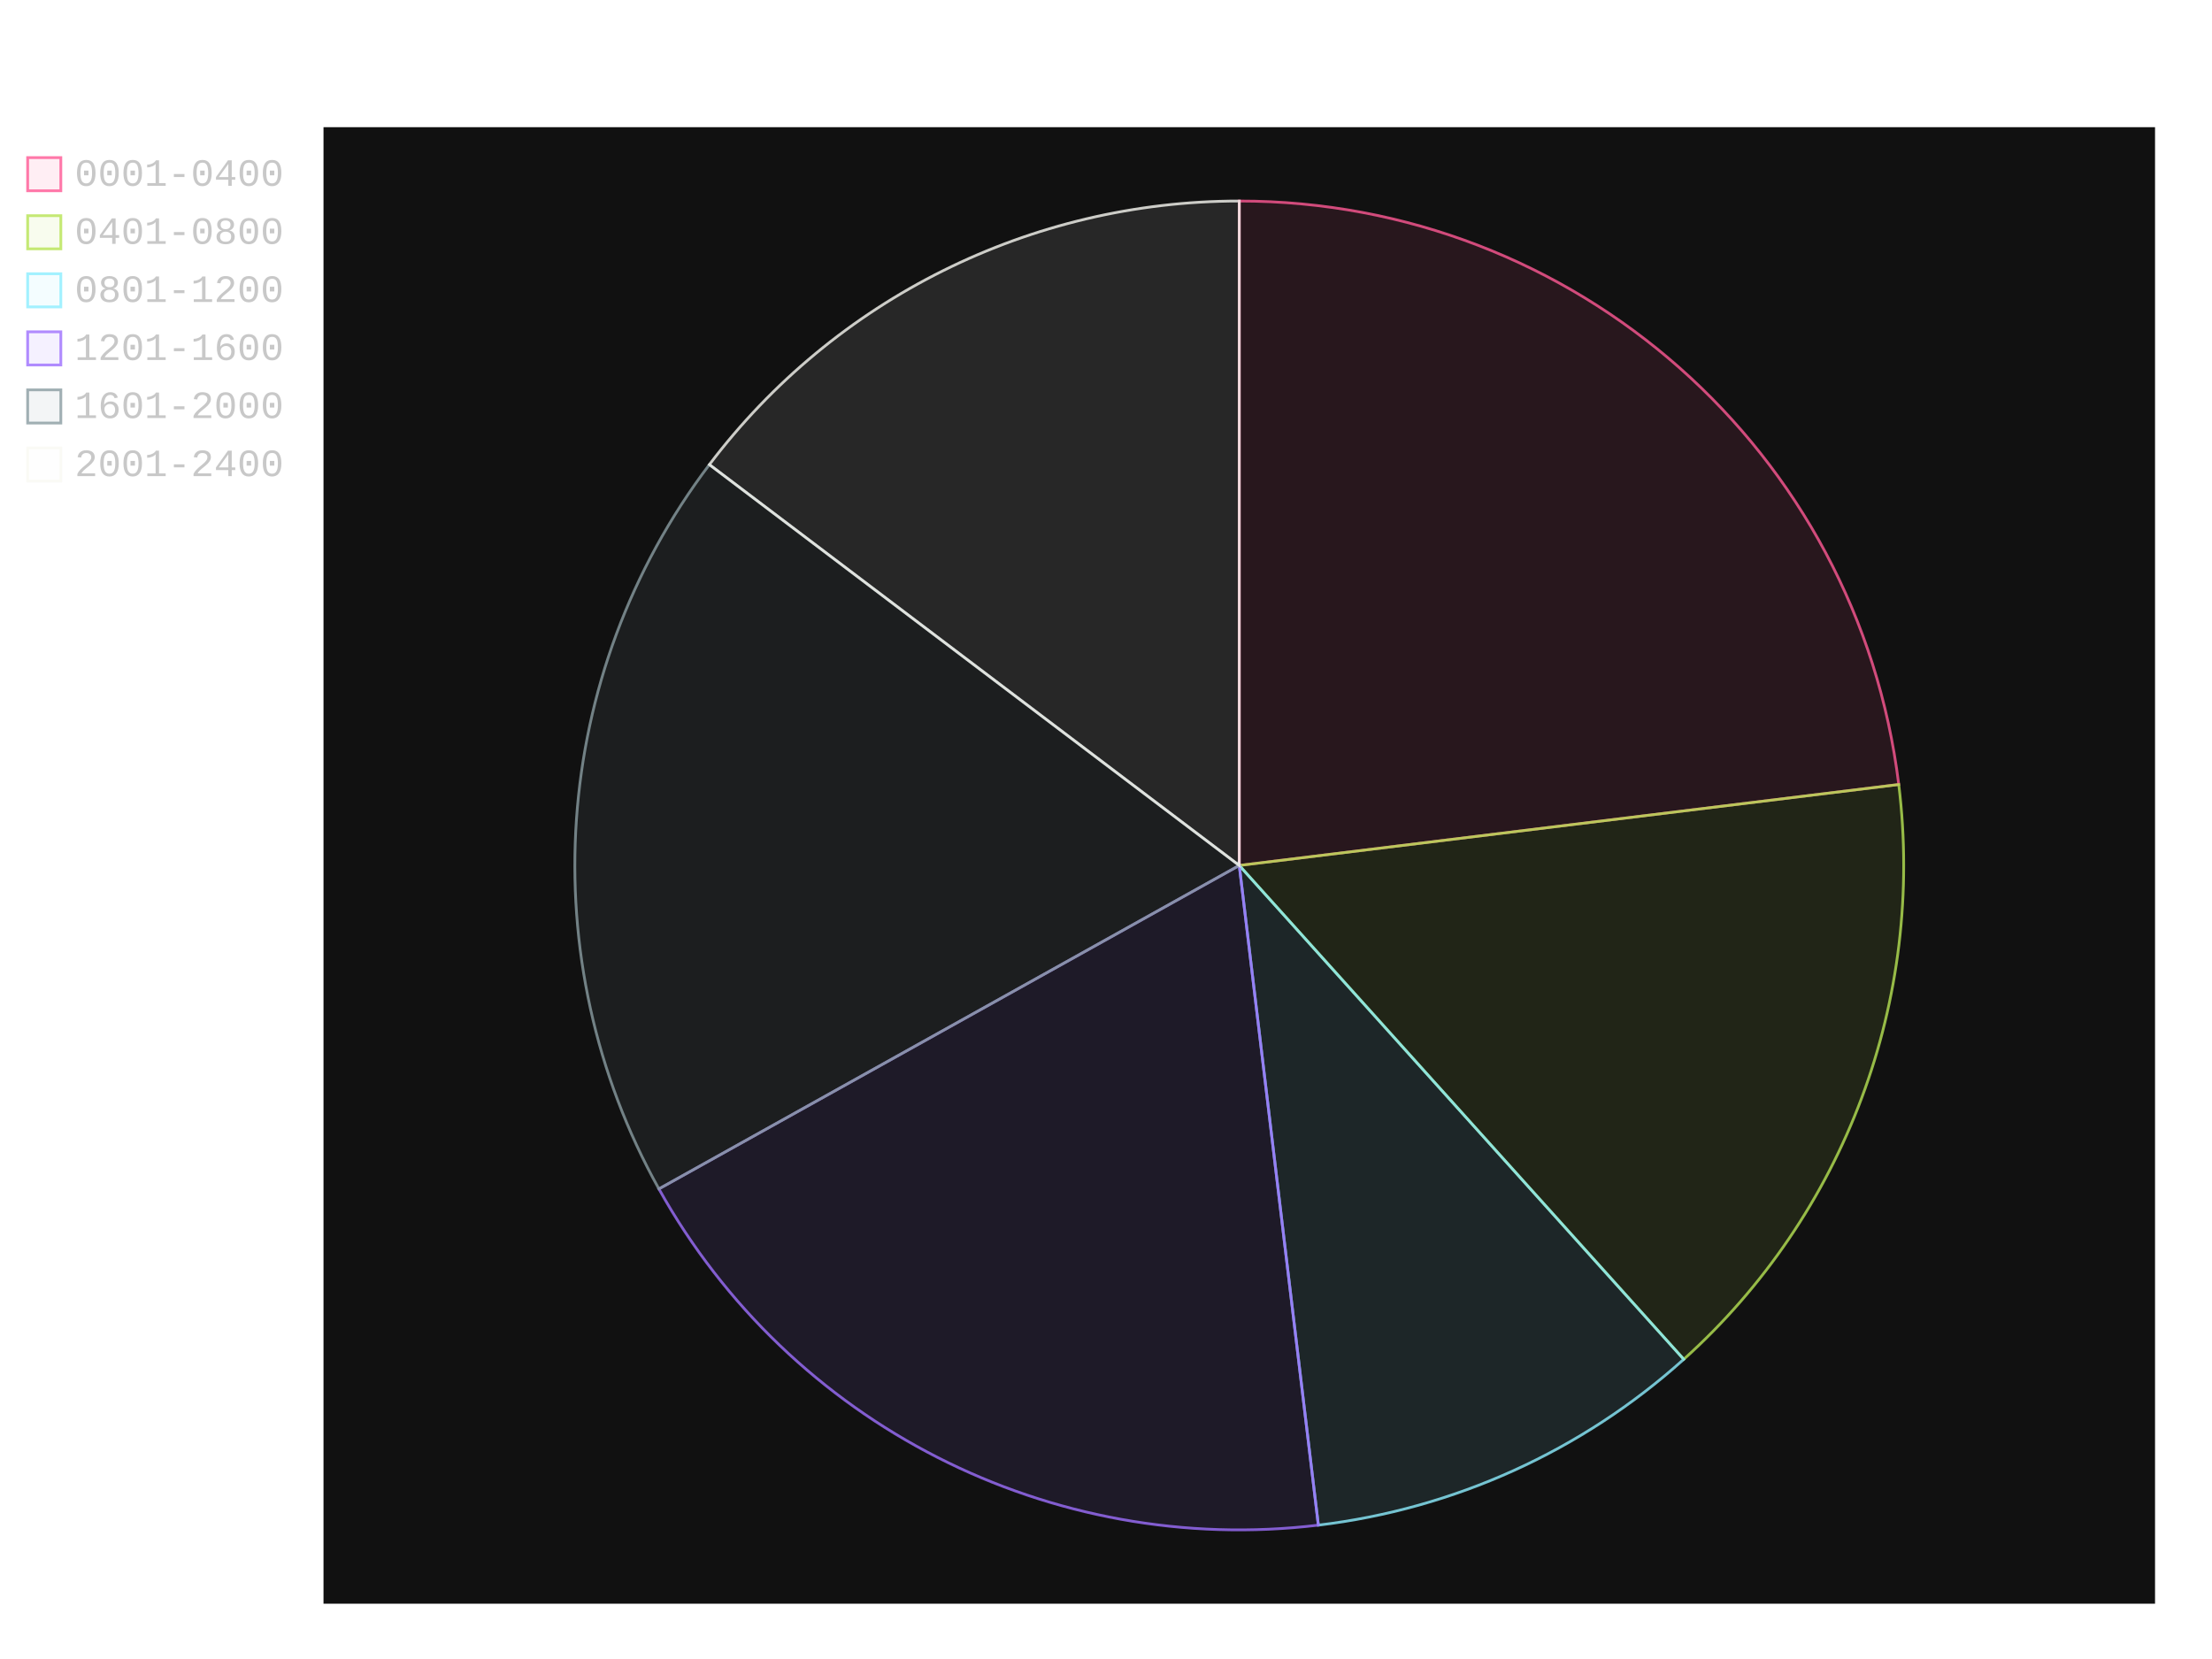
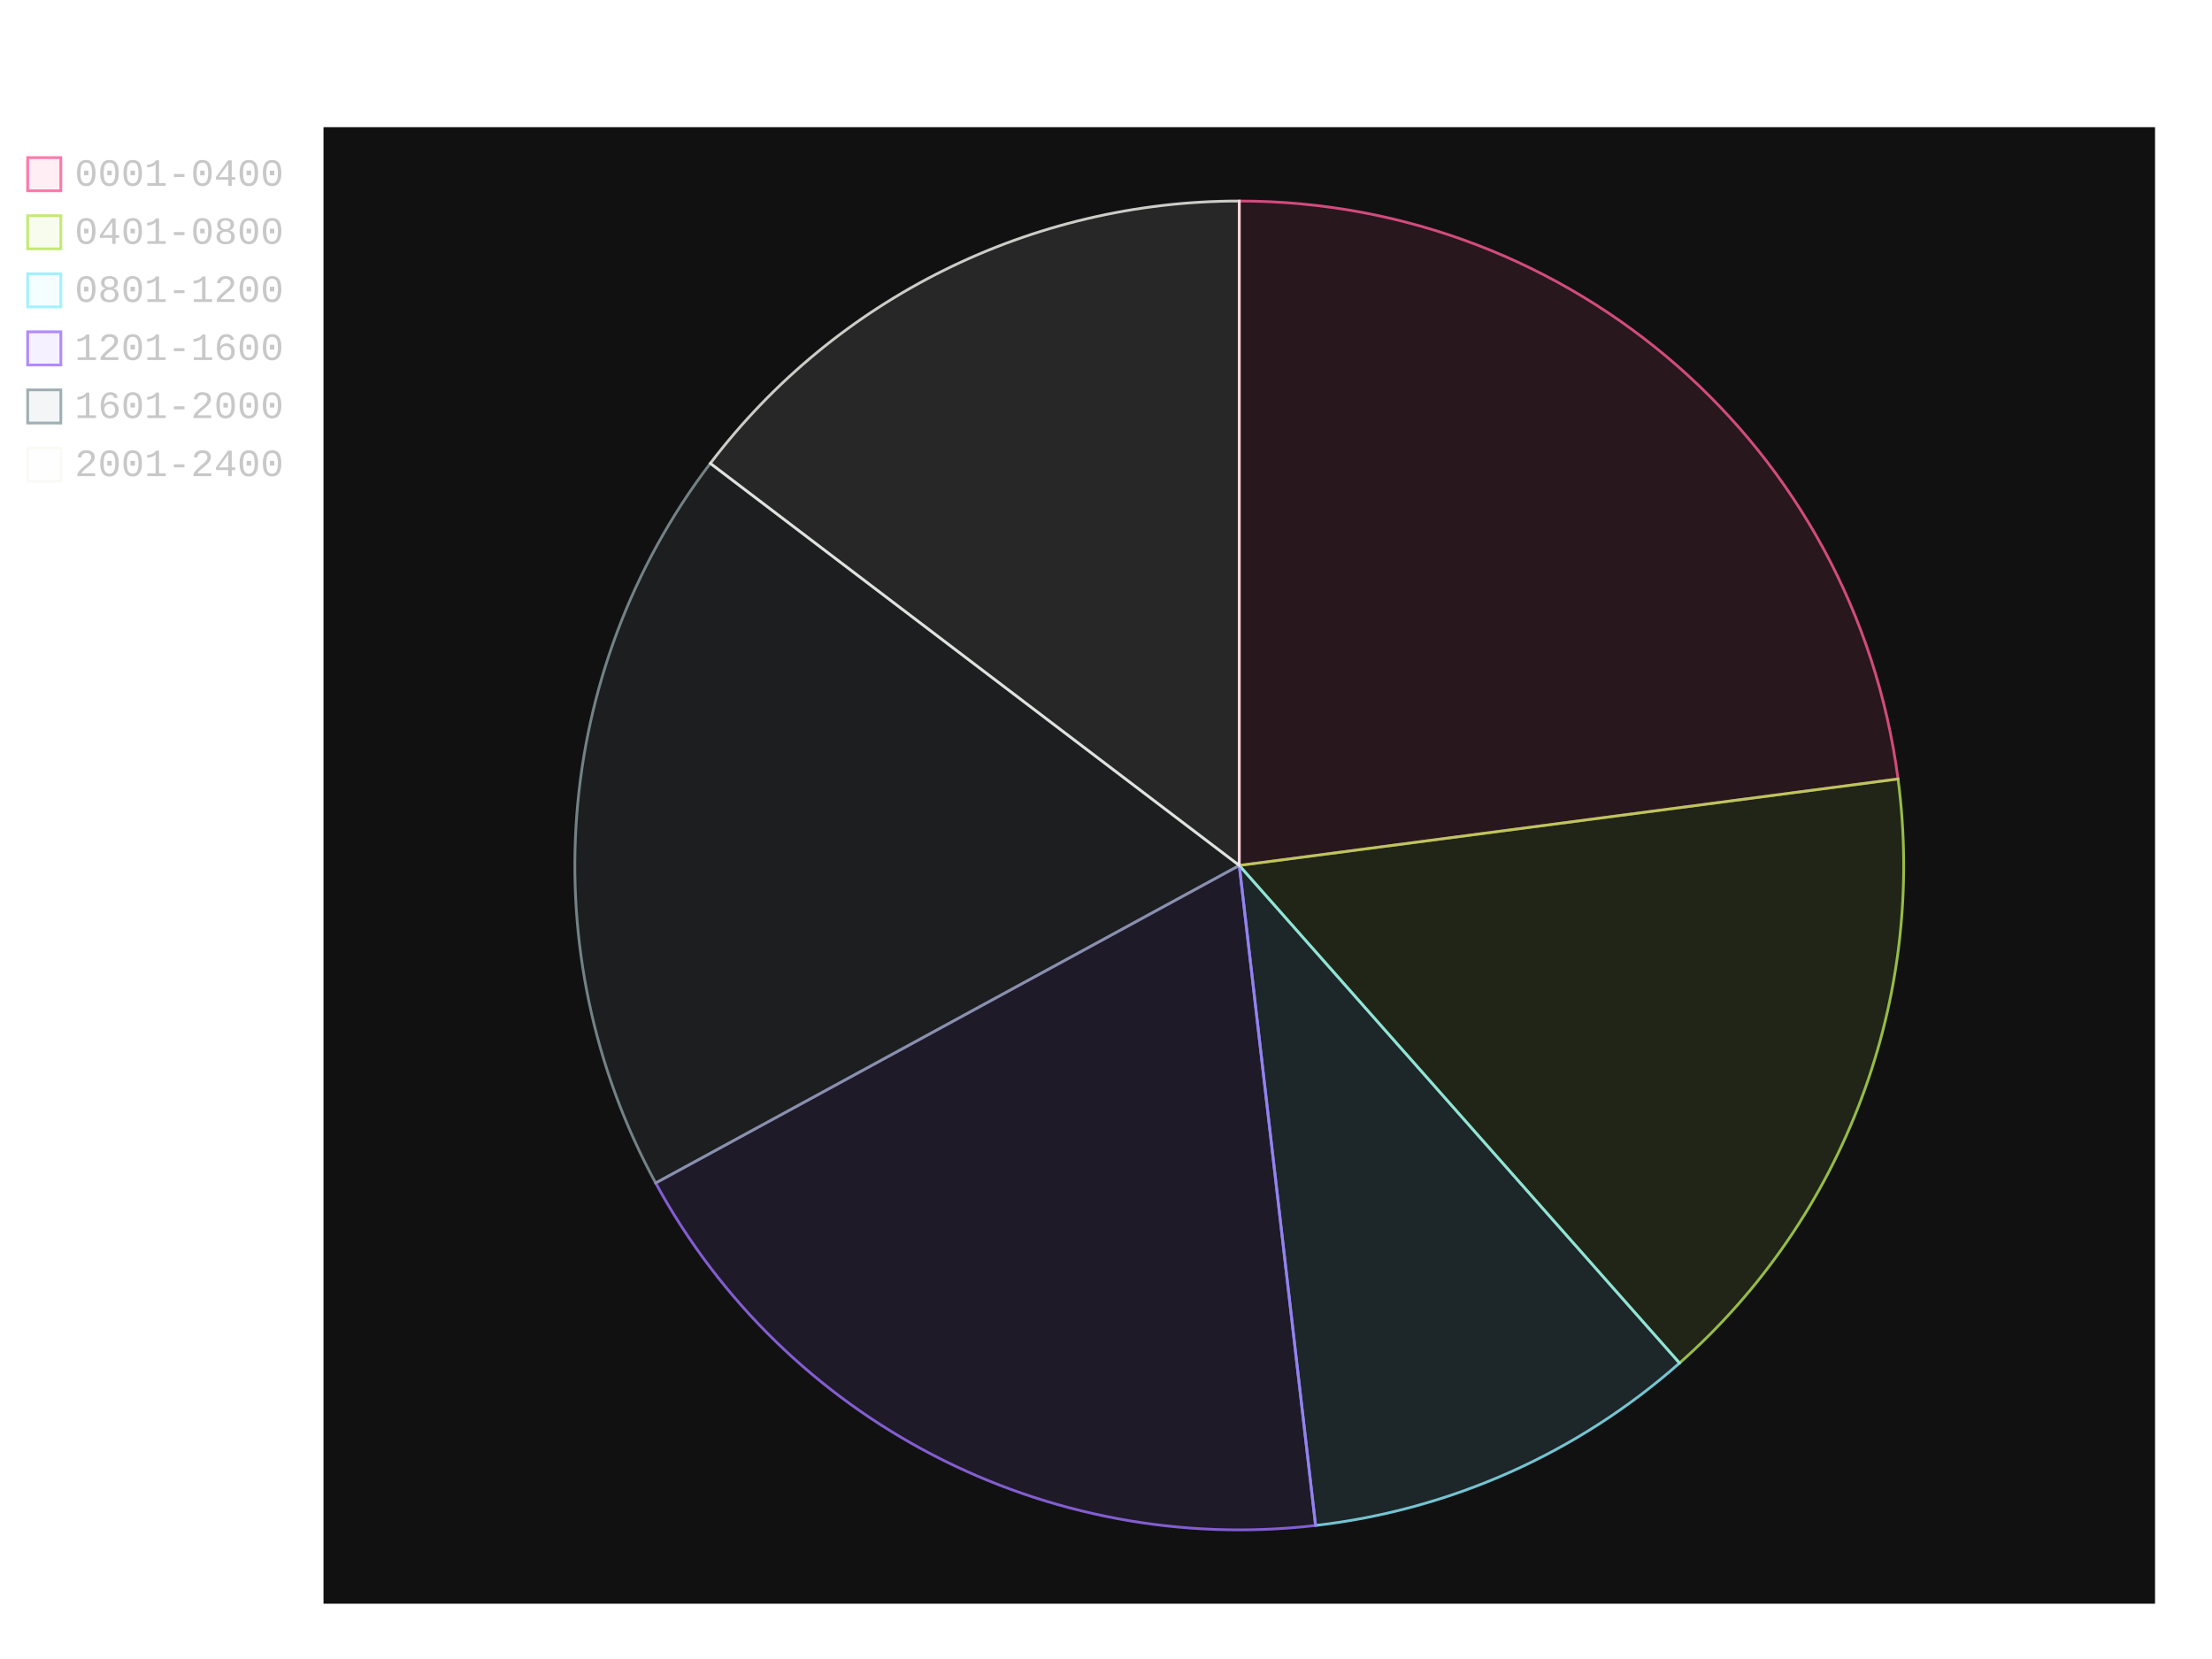
- <svg xmlns="http://www.w3.org/2000/svg" id="chart-1790e8de-95e7-447e-a3be-f2626d0019e8" class="pygal-chart" viewBox="0 0 800 600">
+ <svg xmlns="http://www.w3.org/2000/svg" id="chart-8a4f95ab-a684-4281-93b0-bac3b3ea04ba" class="pygal-chart" viewBox="0 0 800 600">
  <defs>
-     <style type="text/css">#chart-1790e8de-95e7-447e-a3be-f2626d0019e8{-webkit-user-select:none;-webkit-font-smoothing:antialiased;font-family:Consolas,"Liberation Mono",Menlo,Courier,monospace}#chart-1790e8de-95e7-447e-a3be-f2626d0019e8 .title{font-family:Consolas,"Liberation Mono",Menlo,Courier,monospace;font-size:16px}#chart-1790e8de-95e7-447e-a3be-f2626d0019e8 .legends .legend text{font-family:Consolas,"Liberation Mono",Menlo,Courier,monospace;font-size:14px}#chart-1790e8de-95e7-447e-a3be-f2626d0019e8 .axis text{font-family:Consolas,"Liberation Mono",Menlo,Courier,monospace;font-size:10px}#chart-1790e8de-95e7-447e-a3be-f2626d0019e8 .axis text.major{font-family:Consolas,"Liberation Mono",Menlo,Courier,monospace;font-size:10px}#chart-1790e8de-95e7-447e-a3be-f2626d0019e8 .text-overlay text.value{font-family:Consolas,"Liberation Mono",Menlo,Courier,monospace;font-size:16px}#chart-1790e8de-95e7-447e-a3be-f2626d0019e8 .text-overlay text.label{font-family:Consolas,"Liberation Mono",Menlo,Courier,monospace;font-size:10px}#chart-1790e8de-95e7-447e-a3be-f2626d0019e8 .tooltip{font-family:Consolas,"Liberation Mono",Menlo,Courier,monospace;font-size:14px}#chart-1790e8de-95e7-447e-a3be-f2626d0019e8 text.no_data{font-family:Consolas,"Liberation Mono",Menlo,Courier,monospace;font-size:64px}
- #chart-1790e8de-95e7-447e-a3be-f2626d0019e8{background-color:transparent}#chart-1790e8de-95e7-447e-a3be-f2626d0019e8 path,#chart-1790e8de-95e7-447e-a3be-f2626d0019e8 line,#chart-1790e8de-95e7-447e-a3be-f2626d0019e8 rect,#chart-1790e8de-95e7-447e-a3be-f2626d0019e8 circle{-webkit-transition:0.3s ease-out;-moz-transition:0.3s ease-out;transition:0.3s ease-out}#chart-1790e8de-95e7-447e-a3be-f2626d0019e8 .graph &gt; .background{fill:transparent}#chart-1790e8de-95e7-447e-a3be-f2626d0019e8 .plot &gt; .background{fill:#111}#chart-1790e8de-95e7-447e-a3be-f2626d0019e8 .graph{fill:rgba(200,200,200,1)}#chart-1790e8de-95e7-447e-a3be-f2626d0019e8 text.no_data{fill:rgba(255,255,255,1)}#chart-1790e8de-95e7-447e-a3be-f2626d0019e8 .title{fill:rgba(255,255,255,1)}#chart-1790e8de-95e7-447e-a3be-f2626d0019e8 .legends .legend text{fill:rgba(200,200,200,1)}#chart-1790e8de-95e7-447e-a3be-f2626d0019e8 .legends .legend:hover text{fill:rgba(255,255,255,1)}#chart-1790e8de-95e7-447e-a3be-f2626d0019e8 .axis .line{stroke:rgba(255,255,255,1)}#chart-1790e8de-95e7-447e-a3be-f2626d0019e8 .axis .guide.line{stroke:#555}#chart-1790e8de-95e7-447e-a3be-f2626d0019e8 .axis .major.line{stroke:rgba(200,200,200,1)}#chart-1790e8de-95e7-447e-a3be-f2626d0019e8 .axis text.major{fill:rgba(255,255,255,1)}#chart-1790e8de-95e7-447e-a3be-f2626d0019e8 .axis.y .guides:hover .guide.line,#chart-1790e8de-95e7-447e-a3be-f2626d0019e8 .line-graph .axis.x .guides:hover .guide.line,#chart-1790e8de-95e7-447e-a3be-f2626d0019e8 .stackedline-graph .axis.x .guides:hover .guide.line,#chart-1790e8de-95e7-447e-a3be-f2626d0019e8 .xy-graph .axis.x .guides:hover .guide.line{stroke:rgba(255,255,255,1)}#chart-1790e8de-95e7-447e-a3be-f2626d0019e8 .axis .guides:hover text{fill:rgba(255,255,255,1)}#chart-1790e8de-95e7-447e-a3be-f2626d0019e8 .reactive{fill-opacity:.1;stroke-opacity:.8;stroke-width:1}#chart-1790e8de-95e7-447e-a3be-f2626d0019e8 .ci{stroke:rgba(200,200,200,1)}#chart-1790e8de-95e7-447e-a3be-f2626d0019e8 .reactive.active,#chart-1790e8de-95e7-447e-a3be-f2626d0019e8 .active .reactive{fill-opacity:.75;stroke-opacity:.9;stroke-width:4}#chart-1790e8de-95e7-447e-a3be-f2626d0019e8 .ci .reactive.active{stroke-width:1.5}#chart-1790e8de-95e7-447e-a3be-f2626d0019e8 .series text{fill:rgba(255,255,255,1)}#chart-1790e8de-95e7-447e-a3be-f2626d0019e8 .tooltip rect{fill:#111;stroke:rgba(255,255,255,1);-webkit-transition:opacity 0.3s ease-out;-moz-transition:opacity 0.3s ease-out;transition:opacity 0.3s ease-out}#chart-1790e8de-95e7-447e-a3be-f2626d0019e8 .tooltip .label{fill:rgba(200,200,200,1)}#chart-1790e8de-95e7-447e-a3be-f2626d0019e8 .tooltip .label{fill:rgba(200,200,200,1)}#chart-1790e8de-95e7-447e-a3be-f2626d0019e8 .tooltip .legend{font-size:.8em;fill:#555}#chart-1790e8de-95e7-447e-a3be-f2626d0019e8 .tooltip .x_label{font-size:.6em;fill:rgba(255,255,255,1)}#chart-1790e8de-95e7-447e-a3be-f2626d0019e8 .tooltip .xlink{font-size:.5em;text-decoration:underline}#chart-1790e8de-95e7-447e-a3be-f2626d0019e8 .tooltip .value{font-size:1.5em}#chart-1790e8de-95e7-447e-a3be-f2626d0019e8 .bound{font-size:.5em}#chart-1790e8de-95e7-447e-a3be-f2626d0019e8 .max-value{font-size:.75em;fill:#555}#chart-1790e8de-95e7-447e-a3be-f2626d0019e8 .map-element{fill:#111;stroke:#555 !important}#chart-1790e8de-95e7-447e-a3be-f2626d0019e8 .map-element .reactive{fill-opacity:inherit;stroke-opacity:inherit}#chart-1790e8de-95e7-447e-a3be-f2626d0019e8 .color-0,#chart-1790e8de-95e7-447e-a3be-f2626d0019e8 .color-0 a:visited{stroke:#ff5995;fill:#ff5995}#chart-1790e8de-95e7-447e-a3be-f2626d0019e8 .color-1,#chart-1790e8de-95e7-447e-a3be-f2626d0019e8 .color-1 a:visited{stroke:#b6e354;fill:#b6e354}#chart-1790e8de-95e7-447e-a3be-f2626d0019e8 .color-2,#chart-1790e8de-95e7-447e-a3be-f2626d0019e8 .color-2 a:visited{stroke:#8cedff;fill:#8cedff}#chart-1790e8de-95e7-447e-a3be-f2626d0019e8 .color-3,#chart-1790e8de-95e7-447e-a3be-f2626d0019e8 .color-3 a:visited{stroke:#9e6ffe;fill:#9e6ffe}#chart-1790e8de-95e7-447e-a3be-f2626d0019e8 .color-4,#chart-1790e8de-95e7-447e-a3be-f2626d0019e8 .color-4 a:visited{stroke:#899ca1;fill:#899ca1}#chart-1790e8de-95e7-447e-a3be-f2626d0019e8 .color-5,#chart-1790e8de-95e7-447e-a3be-f2626d0019e8 .color-5 a:visited{stroke:#f8f8f2;fill:#f8f8f2}#chart-1790e8de-95e7-447e-a3be-f2626d0019e8 .text-overlay .color-0 text{fill:black}#chart-1790e8de-95e7-447e-a3be-f2626d0019e8 .text-overlay .color-1 text{fill:black}#chart-1790e8de-95e7-447e-a3be-f2626d0019e8 .text-overlay .color-2 text{fill:black}#chart-1790e8de-95e7-447e-a3be-f2626d0019e8 .text-overlay .color-3 text{fill:black}#chart-1790e8de-95e7-447e-a3be-f2626d0019e8 .text-overlay .color-4 text{fill:black}#chart-1790e8de-95e7-447e-a3be-f2626d0019e8 .text-overlay .color-5 text{fill:black}
- #chart-1790e8de-95e7-447e-a3be-f2626d0019e8 text.no_data{text-anchor:middle}#chart-1790e8de-95e7-447e-a3be-f2626d0019e8 .guide.line{fill:none}#chart-1790e8de-95e7-447e-a3be-f2626d0019e8 .centered{text-anchor:middle}#chart-1790e8de-95e7-447e-a3be-f2626d0019e8 .title{text-anchor:middle}#chart-1790e8de-95e7-447e-a3be-f2626d0019e8 .legends .legend text{fill-opacity:1}#chart-1790e8de-95e7-447e-a3be-f2626d0019e8 .axis.x text{text-anchor:middle}#chart-1790e8de-95e7-447e-a3be-f2626d0019e8 .axis.x:not(.web) text[transform]{text-anchor:start}#chart-1790e8de-95e7-447e-a3be-f2626d0019e8 .axis.x:not(.web) text[transform].backwards{text-anchor:end}#chart-1790e8de-95e7-447e-a3be-f2626d0019e8 .axis.y text{text-anchor:end}#chart-1790e8de-95e7-447e-a3be-f2626d0019e8 .axis.y text[transform].backwards{text-anchor:start}#chart-1790e8de-95e7-447e-a3be-f2626d0019e8 .axis.y2 text{text-anchor:start}#chart-1790e8de-95e7-447e-a3be-f2626d0019e8 .axis.y2 text[transform].backwards{text-anchor:end}#chart-1790e8de-95e7-447e-a3be-f2626d0019e8 .axis .guide.line{stroke-dasharray:4,4;stroke:black}#chart-1790e8de-95e7-447e-a3be-f2626d0019e8 .axis .major.guide.line{stroke-dasharray:6,6;stroke:black}#chart-1790e8de-95e7-447e-a3be-f2626d0019e8 .horizontal .axis.y .guide.line,#chart-1790e8de-95e7-447e-a3be-f2626d0019e8 .horizontal .axis.y2 .guide.line,#chart-1790e8de-95e7-447e-a3be-f2626d0019e8 .vertical .axis.x .guide.line{opacity:0}#chart-1790e8de-95e7-447e-a3be-f2626d0019e8 .horizontal .axis.always_show .guide.line,#chart-1790e8de-95e7-447e-a3be-f2626d0019e8 .vertical .axis.always_show .guide.line{opacity:1 !important}#chart-1790e8de-95e7-447e-a3be-f2626d0019e8 .axis.y .guides:hover .guide.line,#chart-1790e8de-95e7-447e-a3be-f2626d0019e8 .axis.y2 .guides:hover .guide.line,#chart-1790e8de-95e7-447e-a3be-f2626d0019e8 .axis.x .guides:hover .guide.line{opacity:1}#chart-1790e8de-95e7-447e-a3be-f2626d0019e8 .axis .guides:hover text{opacity:1}#chart-1790e8de-95e7-447e-a3be-f2626d0019e8 .nofill{fill:none}#chart-1790e8de-95e7-447e-a3be-f2626d0019e8 .subtle-fill{fill-opacity:.2}#chart-1790e8de-95e7-447e-a3be-f2626d0019e8 .dot{stroke-width:1px;fill-opacity:1;stroke-opacity:1}#chart-1790e8de-95e7-447e-a3be-f2626d0019e8 .dot.active{stroke-width:5px}#chart-1790e8de-95e7-447e-a3be-f2626d0019e8 .dot.negative{fill:transparent}#chart-1790e8de-95e7-447e-a3be-f2626d0019e8 text,#chart-1790e8de-95e7-447e-a3be-f2626d0019e8 tspan{stroke:none !important}#chart-1790e8de-95e7-447e-a3be-f2626d0019e8 .series text.active{opacity:1}#chart-1790e8de-95e7-447e-a3be-f2626d0019e8 .tooltip rect{fill-opacity:.95;stroke-width:.5}#chart-1790e8de-95e7-447e-a3be-f2626d0019e8 .tooltip text{fill-opacity:1}#chart-1790e8de-95e7-447e-a3be-f2626d0019e8 .showable{visibility:hidden}#chart-1790e8de-95e7-447e-a3be-f2626d0019e8 .showable.shown{visibility:visible}#chart-1790e8de-95e7-447e-a3be-f2626d0019e8 .gauge-background{fill:rgba(229,229,229,1);stroke:none}#chart-1790e8de-95e7-447e-a3be-f2626d0019e8 .bg-lines{stroke:transparent;stroke-width:2px}</style>
+     <style type="text/css">#chart-8a4f95ab-a684-4281-93b0-bac3b3ea04ba{-webkit-user-select:none;-webkit-font-smoothing:antialiased;font-family:Consolas,"Liberation Mono",Menlo,Courier,monospace}#chart-8a4f95ab-a684-4281-93b0-bac3b3ea04ba .title{font-family:Consolas,"Liberation Mono",Menlo,Courier,monospace;font-size:16px}#chart-8a4f95ab-a684-4281-93b0-bac3b3ea04ba .legends .legend text{font-family:Consolas,"Liberation Mono",Menlo,Courier,monospace;font-size:14px}#chart-8a4f95ab-a684-4281-93b0-bac3b3ea04ba .axis text{font-family:Consolas,"Liberation Mono",Menlo,Courier,monospace;font-size:8px}#chart-8a4f95ab-a684-4281-93b0-bac3b3ea04ba .axis text.major{font-family:Consolas,"Liberation Mono",Menlo,Courier,monospace;font-size:10px}#chart-8a4f95ab-a684-4281-93b0-bac3b3ea04ba .text-overlay text.value{font-family:Consolas,"Liberation Mono",Menlo,Courier,monospace;font-size:16px}#chart-8a4f95ab-a684-4281-93b0-bac3b3ea04ba .text-overlay text.label{font-family:Consolas,"Liberation Mono",Menlo,Courier,monospace;font-size:10px}#chart-8a4f95ab-a684-4281-93b0-bac3b3ea04ba .tooltip{font-family:Consolas,"Liberation Mono",Menlo,Courier,monospace;font-size:14px}#chart-8a4f95ab-a684-4281-93b0-bac3b3ea04ba text.no_data{font-family:Consolas,"Liberation Mono",Menlo,Courier,monospace;font-size:64px}
+ #chart-8a4f95ab-a684-4281-93b0-bac3b3ea04ba{background-color:transparent}#chart-8a4f95ab-a684-4281-93b0-bac3b3ea04ba path,#chart-8a4f95ab-a684-4281-93b0-bac3b3ea04ba line,#chart-8a4f95ab-a684-4281-93b0-bac3b3ea04ba rect,#chart-8a4f95ab-a684-4281-93b0-bac3b3ea04ba circle{-webkit-transition:0.3s ease-out;-moz-transition:0.3s ease-out;transition:0.3s ease-out}#chart-8a4f95ab-a684-4281-93b0-bac3b3ea04ba .graph &gt; .background{fill:transparent}#chart-8a4f95ab-a684-4281-93b0-bac3b3ea04ba .plot &gt; .background{fill:#111}#chart-8a4f95ab-a684-4281-93b0-bac3b3ea04ba .graph{fill:rgba(200,200,200,1)}#chart-8a4f95ab-a684-4281-93b0-bac3b3ea04ba text.no_data{fill:rgba(255,255,255,1)}#chart-8a4f95ab-a684-4281-93b0-bac3b3ea04ba .title{fill:rgba(255,255,255,1)}#chart-8a4f95ab-a684-4281-93b0-bac3b3ea04ba .legends .legend text{fill:rgba(200,200,200,1)}#chart-8a4f95ab-a684-4281-93b0-bac3b3ea04ba .legends .legend:hover text{fill:rgba(255,255,255,1)}#chart-8a4f95ab-a684-4281-93b0-bac3b3ea04ba .axis .line{stroke:rgba(255,255,255,1)}#chart-8a4f95ab-a684-4281-93b0-bac3b3ea04ba .axis .guide.line{stroke:#555}#chart-8a4f95ab-a684-4281-93b0-bac3b3ea04ba .axis .major.line{stroke:rgba(200,200,200,1)}#chart-8a4f95ab-a684-4281-93b0-bac3b3ea04ba .axis text.major{fill:rgba(255,255,255,1)}#chart-8a4f95ab-a684-4281-93b0-bac3b3ea04ba .axis.y .guides:hover .guide.line,#chart-8a4f95ab-a684-4281-93b0-bac3b3ea04ba .line-graph .axis.x .guides:hover .guide.line,#chart-8a4f95ab-a684-4281-93b0-bac3b3ea04ba .stackedline-graph .axis.x .guides:hover .guide.line,#chart-8a4f95ab-a684-4281-93b0-bac3b3ea04ba .xy-graph .axis.x .guides:hover .guide.line{stroke:rgba(255,255,255,1)}#chart-8a4f95ab-a684-4281-93b0-bac3b3ea04ba .axis .guides:hover text{fill:rgba(255,255,255,1)}#chart-8a4f95ab-a684-4281-93b0-bac3b3ea04ba .reactive{fill-opacity:.1;stroke-opacity:.8;stroke-width:1}#chart-8a4f95ab-a684-4281-93b0-bac3b3ea04ba .ci{stroke:rgba(200,200,200,1)}#chart-8a4f95ab-a684-4281-93b0-bac3b3ea04ba .reactive.active,#chart-8a4f95ab-a684-4281-93b0-bac3b3ea04ba .active .reactive{fill-opacity:.75;stroke-opacity:.9;stroke-width:4}#chart-8a4f95ab-a684-4281-93b0-bac3b3ea04ba .ci .reactive.active{stroke-width:1.5}#chart-8a4f95ab-a684-4281-93b0-bac3b3ea04ba .series text{fill:rgba(255,255,255,1)}#chart-8a4f95ab-a684-4281-93b0-bac3b3ea04ba .tooltip rect{fill:#111;stroke:rgba(255,255,255,1);-webkit-transition:opacity 0.3s ease-out;-moz-transition:opacity 0.3s ease-out;transition:opacity 0.3s ease-out}#chart-8a4f95ab-a684-4281-93b0-bac3b3ea04ba .tooltip .label{fill:rgba(200,200,200,1)}#chart-8a4f95ab-a684-4281-93b0-bac3b3ea04ba .tooltip .label{fill:rgba(200,200,200,1)}#chart-8a4f95ab-a684-4281-93b0-bac3b3ea04ba .tooltip .legend{font-size:.8em;fill:#555}#chart-8a4f95ab-a684-4281-93b0-bac3b3ea04ba .tooltip .x_label{font-size:.6em;fill:rgba(255,255,255,1)}#chart-8a4f95ab-a684-4281-93b0-bac3b3ea04ba .tooltip .xlink{font-size:.5em;text-decoration:underline}#chart-8a4f95ab-a684-4281-93b0-bac3b3ea04ba .tooltip .value{font-size:1.5em}#chart-8a4f95ab-a684-4281-93b0-bac3b3ea04ba .bound{font-size:.5em}#chart-8a4f95ab-a684-4281-93b0-bac3b3ea04ba .max-value{font-size:.75em;fill:#555}#chart-8a4f95ab-a684-4281-93b0-bac3b3ea04ba .map-element{fill:#111;stroke:#555 !important}#chart-8a4f95ab-a684-4281-93b0-bac3b3ea04ba .map-element .reactive{fill-opacity:inherit;stroke-opacity:inherit}#chart-8a4f95ab-a684-4281-93b0-bac3b3ea04ba .color-0,#chart-8a4f95ab-a684-4281-93b0-bac3b3ea04ba .color-0 a:visited{stroke:#ff5995;fill:#ff5995}#chart-8a4f95ab-a684-4281-93b0-bac3b3ea04ba .color-1,#chart-8a4f95ab-a684-4281-93b0-bac3b3ea04ba .color-1 a:visited{stroke:#b6e354;fill:#b6e354}#chart-8a4f95ab-a684-4281-93b0-bac3b3ea04ba .color-2,#chart-8a4f95ab-a684-4281-93b0-bac3b3ea04ba .color-2 a:visited{stroke:#8cedff;fill:#8cedff}#chart-8a4f95ab-a684-4281-93b0-bac3b3ea04ba .color-3,#chart-8a4f95ab-a684-4281-93b0-bac3b3ea04ba .color-3 a:visited{stroke:#9e6ffe;fill:#9e6ffe}#chart-8a4f95ab-a684-4281-93b0-bac3b3ea04ba .color-4,#chart-8a4f95ab-a684-4281-93b0-bac3b3ea04ba .color-4 a:visited{stroke:#899ca1;fill:#899ca1}#chart-8a4f95ab-a684-4281-93b0-bac3b3ea04ba .color-5,#chart-8a4f95ab-a684-4281-93b0-bac3b3ea04ba .color-5 a:visited{stroke:#f8f8f2;fill:#f8f8f2}#chart-8a4f95ab-a684-4281-93b0-bac3b3ea04ba .text-overlay .color-0 text{fill:black}#chart-8a4f95ab-a684-4281-93b0-bac3b3ea04ba .text-overlay .color-1 text{fill:black}#chart-8a4f95ab-a684-4281-93b0-bac3b3ea04ba .text-overlay .color-2 text{fill:black}#chart-8a4f95ab-a684-4281-93b0-bac3b3ea04ba .text-overlay .color-3 text{fill:black}#chart-8a4f95ab-a684-4281-93b0-bac3b3ea04ba .text-overlay .color-4 text{fill:black}#chart-8a4f95ab-a684-4281-93b0-bac3b3ea04ba .text-overlay .color-5 text{fill:black}
+ #chart-8a4f95ab-a684-4281-93b0-bac3b3ea04ba text.no_data{text-anchor:middle}#chart-8a4f95ab-a684-4281-93b0-bac3b3ea04ba .guide.line{fill:none}#chart-8a4f95ab-a684-4281-93b0-bac3b3ea04ba .centered{text-anchor:middle}#chart-8a4f95ab-a684-4281-93b0-bac3b3ea04ba .title{text-anchor:middle}#chart-8a4f95ab-a684-4281-93b0-bac3b3ea04ba .legends .legend text{fill-opacity:1}#chart-8a4f95ab-a684-4281-93b0-bac3b3ea04ba .axis.x text{text-anchor:middle}#chart-8a4f95ab-a684-4281-93b0-bac3b3ea04ba .axis.x:not(.web) text[transform]{text-anchor:start}#chart-8a4f95ab-a684-4281-93b0-bac3b3ea04ba .axis.x:not(.web) text[transform].backwards{text-anchor:end}#chart-8a4f95ab-a684-4281-93b0-bac3b3ea04ba .axis.y text{text-anchor:end}#chart-8a4f95ab-a684-4281-93b0-bac3b3ea04ba .axis.y text[transform].backwards{text-anchor:start}#chart-8a4f95ab-a684-4281-93b0-bac3b3ea04ba .axis.y2 text{text-anchor:start}#chart-8a4f95ab-a684-4281-93b0-bac3b3ea04ba .axis.y2 text[transform].backwards{text-anchor:end}#chart-8a4f95ab-a684-4281-93b0-bac3b3ea04ba .axis .guide.line{stroke-dasharray:4,4;stroke:black}#chart-8a4f95ab-a684-4281-93b0-bac3b3ea04ba .axis .major.guide.line{stroke-dasharray:6,6;stroke:black}#chart-8a4f95ab-a684-4281-93b0-bac3b3ea04ba .horizontal .axis.y .guide.line,#chart-8a4f95ab-a684-4281-93b0-bac3b3ea04ba .horizontal .axis.y2 .guide.line,#chart-8a4f95ab-a684-4281-93b0-bac3b3ea04ba .vertical .axis.x .guide.line{opacity:0}#chart-8a4f95ab-a684-4281-93b0-bac3b3ea04ba .horizontal .axis.always_show .guide.line,#chart-8a4f95ab-a684-4281-93b0-bac3b3ea04ba .vertical .axis.always_show .guide.line{opacity:1 !important}#chart-8a4f95ab-a684-4281-93b0-bac3b3ea04ba .axis.y .guides:hover .guide.line,#chart-8a4f95ab-a684-4281-93b0-bac3b3ea04ba .axis.y2 .guides:hover .guide.line,#chart-8a4f95ab-a684-4281-93b0-bac3b3ea04ba .axis.x .guides:hover .guide.line{opacity:1}#chart-8a4f95ab-a684-4281-93b0-bac3b3ea04ba .axis .guides:hover text{opacity:1}#chart-8a4f95ab-a684-4281-93b0-bac3b3ea04ba .nofill{fill:none}#chart-8a4f95ab-a684-4281-93b0-bac3b3ea04ba .subtle-fill{fill-opacity:.2}#chart-8a4f95ab-a684-4281-93b0-bac3b3ea04ba .dot{stroke-width:1px;fill-opacity:1;stroke-opacity:1}#chart-8a4f95ab-a684-4281-93b0-bac3b3ea04ba .dot.active{stroke-width:5px}#chart-8a4f95ab-a684-4281-93b0-bac3b3ea04ba .dot.negative{fill:transparent}#chart-8a4f95ab-a684-4281-93b0-bac3b3ea04ba text,#chart-8a4f95ab-a684-4281-93b0-bac3b3ea04ba tspan{stroke:none !important}#chart-8a4f95ab-a684-4281-93b0-bac3b3ea04ba .series text.active{opacity:1}#chart-8a4f95ab-a684-4281-93b0-bac3b3ea04ba .tooltip rect{fill-opacity:.95;stroke-width:.5}#chart-8a4f95ab-a684-4281-93b0-bac3b3ea04ba .tooltip text{fill-opacity:1}#chart-8a4f95ab-a684-4281-93b0-bac3b3ea04ba .showable{visibility:hidden}#chart-8a4f95ab-a684-4281-93b0-bac3b3ea04ba .showable.shown{visibility:visible}#chart-8a4f95ab-a684-4281-93b0-bac3b3ea04ba .gauge-background{fill:rgba(229,229,229,1);stroke:none}#chart-8a4f95ab-a684-4281-93b0-bac3b3ea04ba .bg-lines{stroke:transparent;stroke-width:2px}</style>
  </defs>
  <g class="graph pie-graph vertical">
    <rect x="0" y="0" width="800" height="600" class="background" />
    <g transform="translate(117, 46)" class="plot">
      <rect x="0" y="0" width="662.4" height="534" class="background" />
      <g class="series serie-0 color-0">
        <g class="slices">
          <g class="slice">
-             <path d="M331.2 26.7 A240.3 240.3 0 0 1 569.71 237.722 L331.2 267 A0 0 0 0 0 331.2 267 z" class="slice reactive tooltip-trigger" />
+             <path d="M331.2 26.7 A240.3 240.3 0 0 1 569.455 235.718 L331.2 267 A0 0 0 0 0 331.2 267 z" class="slice reactive tooltip-trigger" />
          </g>
        </g>
      </g>
      <g class="series serie-1 color-1">
        <g class="slices">
          <g class="slice">
-             <path d="M569.71 237.722 A240.3 240.3 0 0 1 491.958 445.608 L331.2 267 A0 0 0 0 0 331.2 267 z" class="slice reactive tooltip-trigger" />
+             <path d="M569.455 235.718 A240.3 240.3 0 0 1 490.432 446.97 L331.2 267 A0 0 0 0 0 331.2 267 z" class="slice reactive tooltip-trigger" />
          </g>
        </g>
      </g>
      <g class="series serie-2 color-2">
        <g class="slices">
          <g class="slice">
-             <path d="M491.958 445.608 A240.3 240.3 0 0 1 359.8 505.592 L331.2 267 A0 0 0 0 0 331.2 267 z" class="slice reactive tooltip-trigger" />
+             <path d="M490.432 446.97 A240.3 240.3 0 0 1 358.799 505.71 L331.2 267 A0 0 0 0 0 331.2 267 z" class="slice reactive tooltip-trigger" />
          </g>
        </g>
      </g>
      <g class="series serie-3 color-3">
        <g class="slices">
          <g class="slice">
-             <path d="M359.8 505.592 A240.3 240.3 0 0 1 121.298 383.984 L331.2 267 A0 0 0 0 0 331.2 267 z" class="slice reactive tooltip-trigger" />
+             <path d="M358.799 505.71 A240.3 240.3 0 0 1 120.125 381.854 L331.2 267 A0 0 0 0 0 331.2 267 z" class="slice reactive tooltip-trigger" />
          </g>
        </g>
      </g>
      <g class="series serie-4 color-4">
        <g class="slices">
          <g class="slice">
-             <path d="M121.298 383.984 A240.3 240.3 0 0 1 139.558 122.027 L331.2 267 A0 0 0 0 0 331.2 267 z" class="slice reactive tooltip-trigger" />
+             <path d="M120.125 381.854 A240.3 240.3 0 0 1 139.892 121.586 L331.2 267 A0 0 0 0 0 331.2 267 z" class="slice reactive tooltip-trigger" />
          </g>
        </g>
      </g>
      <g class="series serie-5 color-5">
        <g class="slices">
          <g class="slice">
-             <path d="M139.558 122.027 A240.3 240.3 0 0 1 331.2 26.7 L331.2 267 A0 0 0 0 0 331.2 267 z" class="slice reactive tooltip-trigger" />
+             <path d="M139.892 121.586 A240.3 240.3 0 0 1 331.2 26.7 L331.2 267 A0 0 0 0 0 331.2 267 z" class="slice reactive tooltip-trigger" />
          </g>
        </g>
      </g>
    </g>
    <g class="titles">
      <text x="400.0" y="26" class="title plot_title">Distribution of timings</text>
    </g>
    <g transform="translate(117, 46)" class="plot overlay">
      <g class="series serie-0 color-0" />
      <g class="series serie-1 color-1" />
      <g class="series serie-2 color-2" />
      <g class="series serie-3 color-3" />
      <g class="series serie-4 color-4" />
      <g class="series serie-5 color-5" />
    </g>
    <g transform="translate(117, 46)" class="plot text-overlay">
      <g class="series serie-0 color-0" />
      <g class="series serie-1 color-1" />
      <g class="series serie-2 color-2" />
      <g class="series serie-3 color-3" />
      <g class="series serie-4 color-4" />
      <g class="series serie-5 color-5" />
    </g>
    <g transform="translate(117, 46)" class="plot tooltip-overlay">
      <g transform="translate(0 0)" style="opacity: 0" class="tooltip">
        <rect rx="0" ry="0" width="0" height="0" class="tooltip-box" />
        <g class="text" />
      </g>
    </g>
    <g transform="translate(10, 56)" class="legends">
      <g id="activate-serie-0" class="legend reactive activate-serie">
        <rect x="0.0" y="1.0" width="12" height="12" class="color-0 reactive" />
        <text x="17.0" y="11.2">0001-0400</text>
      </g>
      <g id="activate-serie-1" class="legend reactive activate-serie">
        <rect x="0.0" y="22.0" width="12" height="12" class="color-1 reactive" />
        <text x="17.0" y="32.2">0401-0800</text>
      </g>
      <g id="activate-serie-2" class="legend reactive activate-serie">
        <rect x="0.0" y="43.0" width="12" height="12" class="color-2 reactive" />
        <text x="17.0" y="53.2">0801-1200</text>
      </g>
      <g id="activate-serie-3" class="legend reactive activate-serie">
        <rect x="0.0" y="64.0" width="12" height="12" class="color-3 reactive" />
        <text x="17.0" y="74.2">1201-1600</text>
      </g>
      <g id="activate-serie-4" class="legend reactive activate-serie">
        <rect x="0.0" y="85.0" width="12" height="12" class="color-4 reactive" />
        <text x="17.0" y="95.2">1601-2000</text>
      </g>
      <g id="activate-serie-5" class="legend reactive activate-serie">
        <rect x="0.0" y="106.0" width="12" height="12" class="color-5 reactive" />
        <text x="17.0" y="116.2">2001-2400</text>
      </g>
    </g>
    <g transform="translate(790, 56)" class="legends" />
  </g>
</svg>
